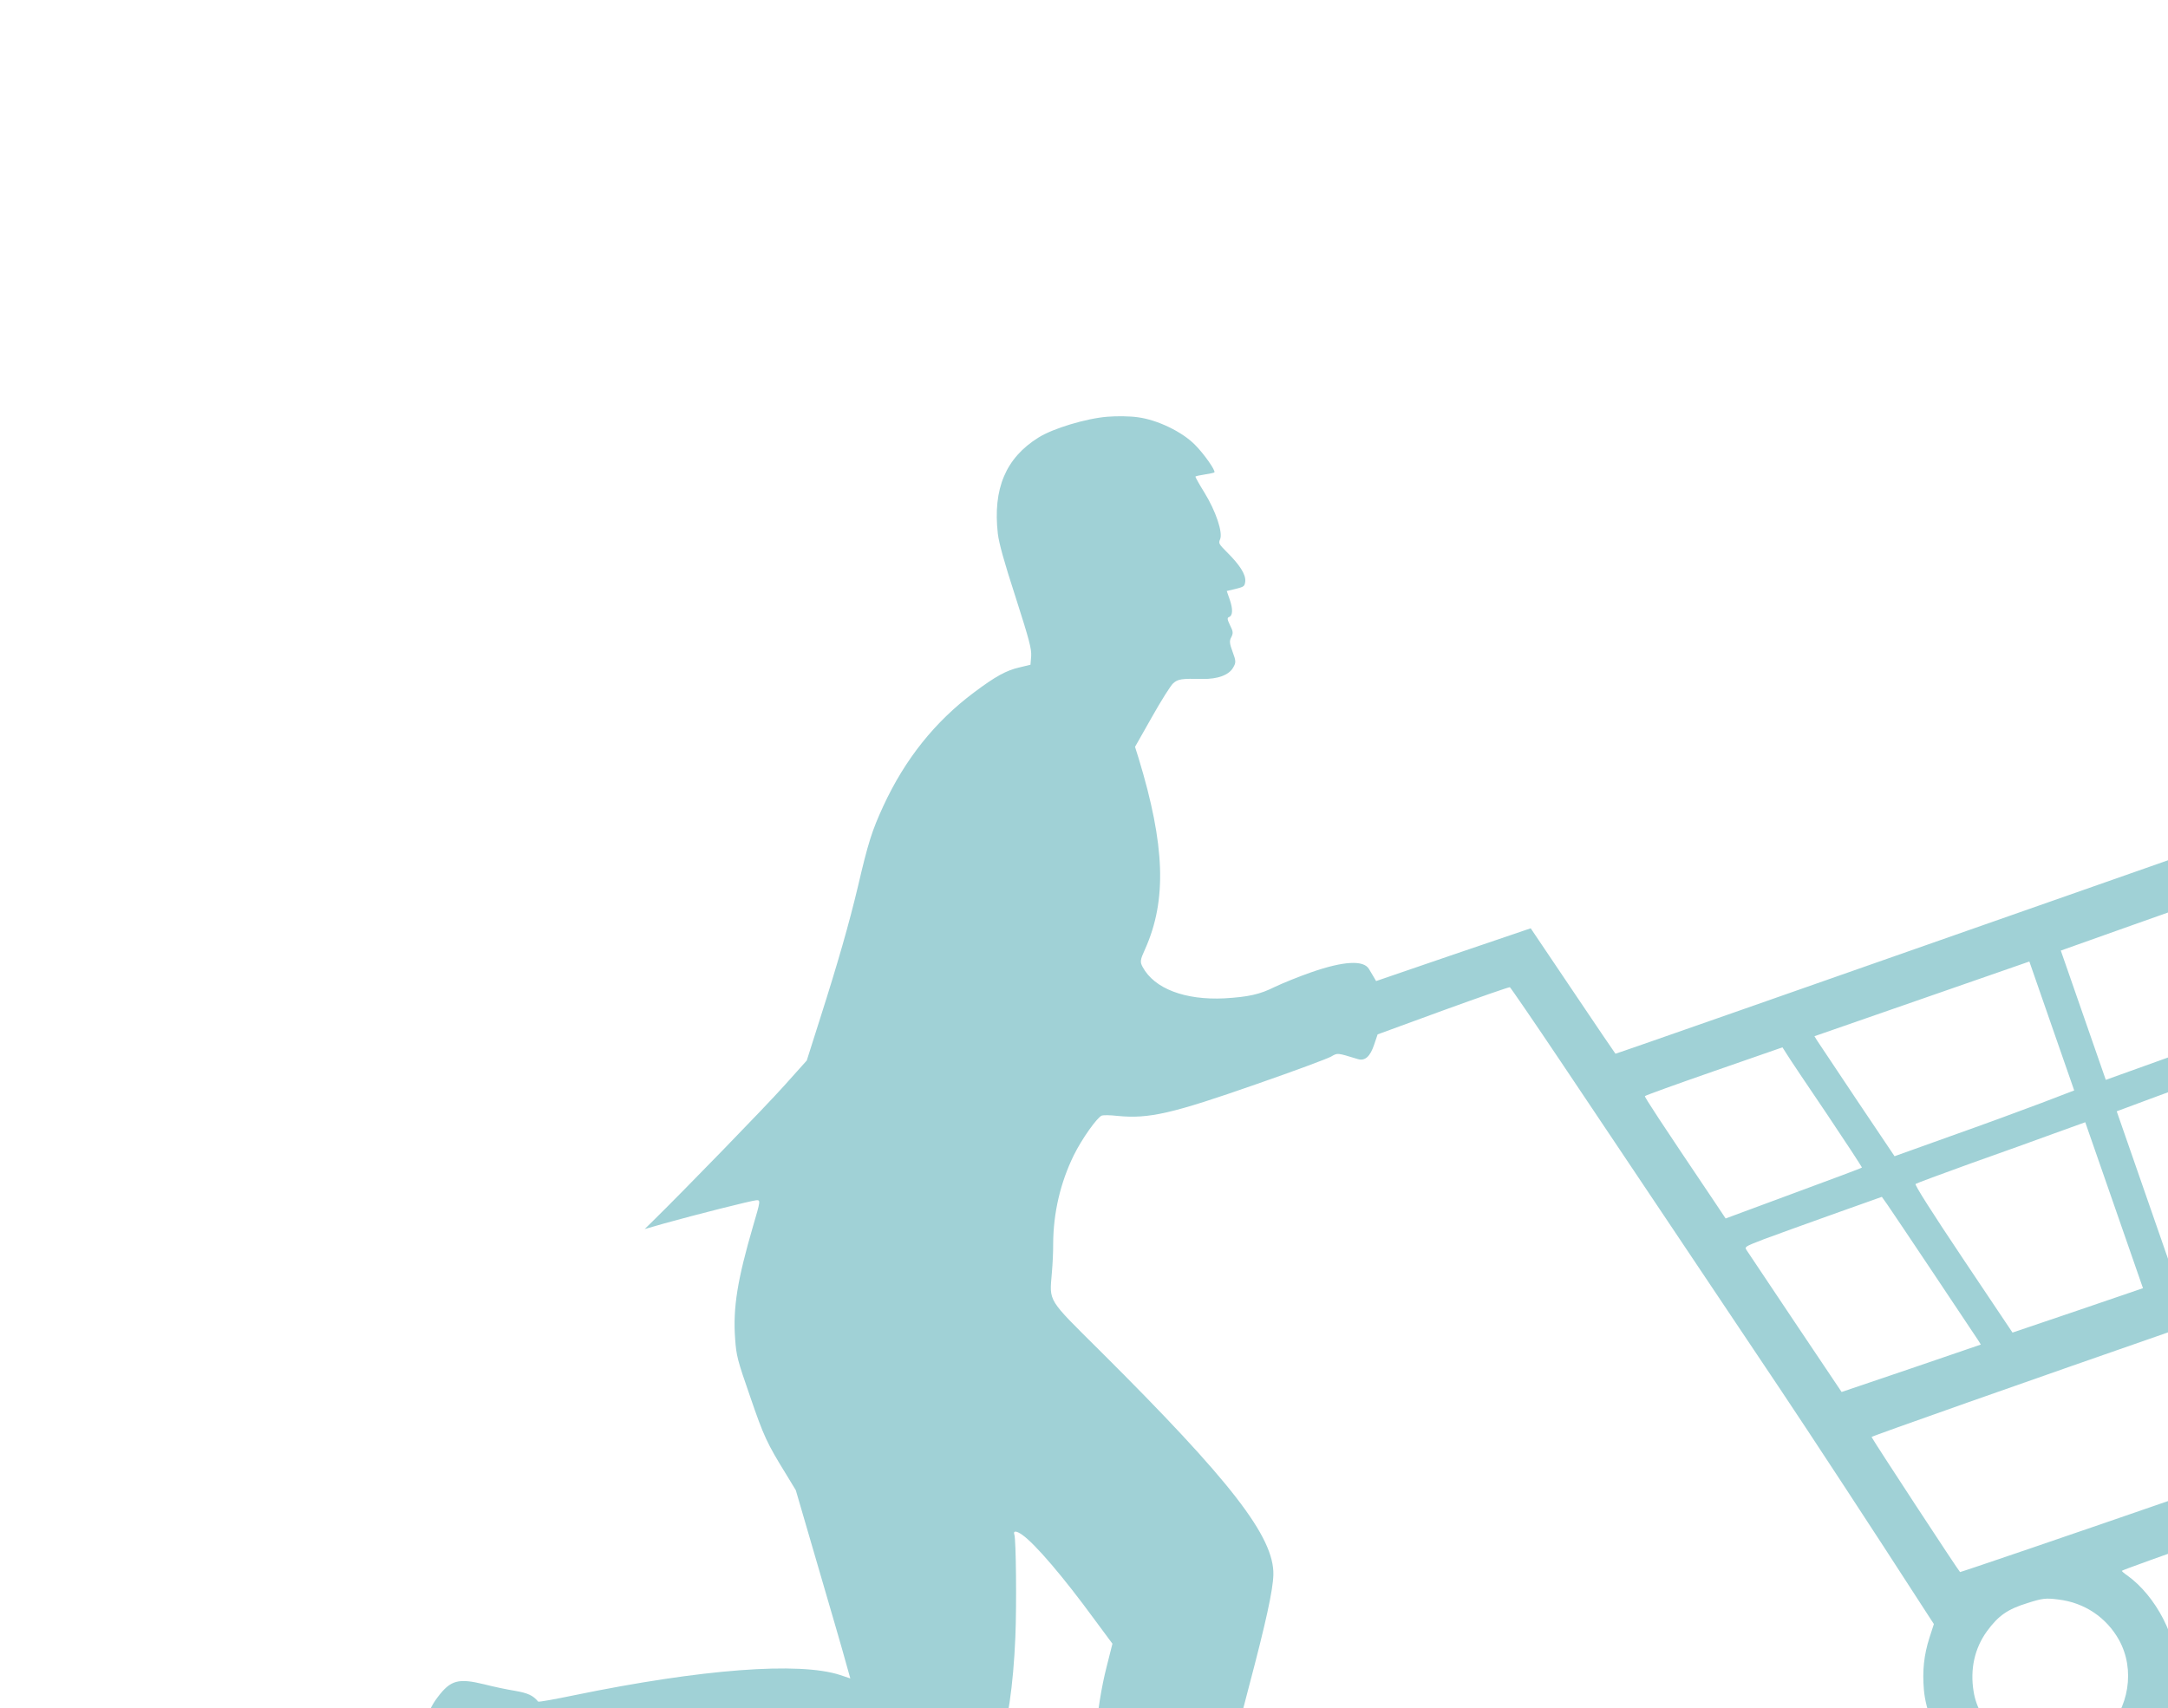
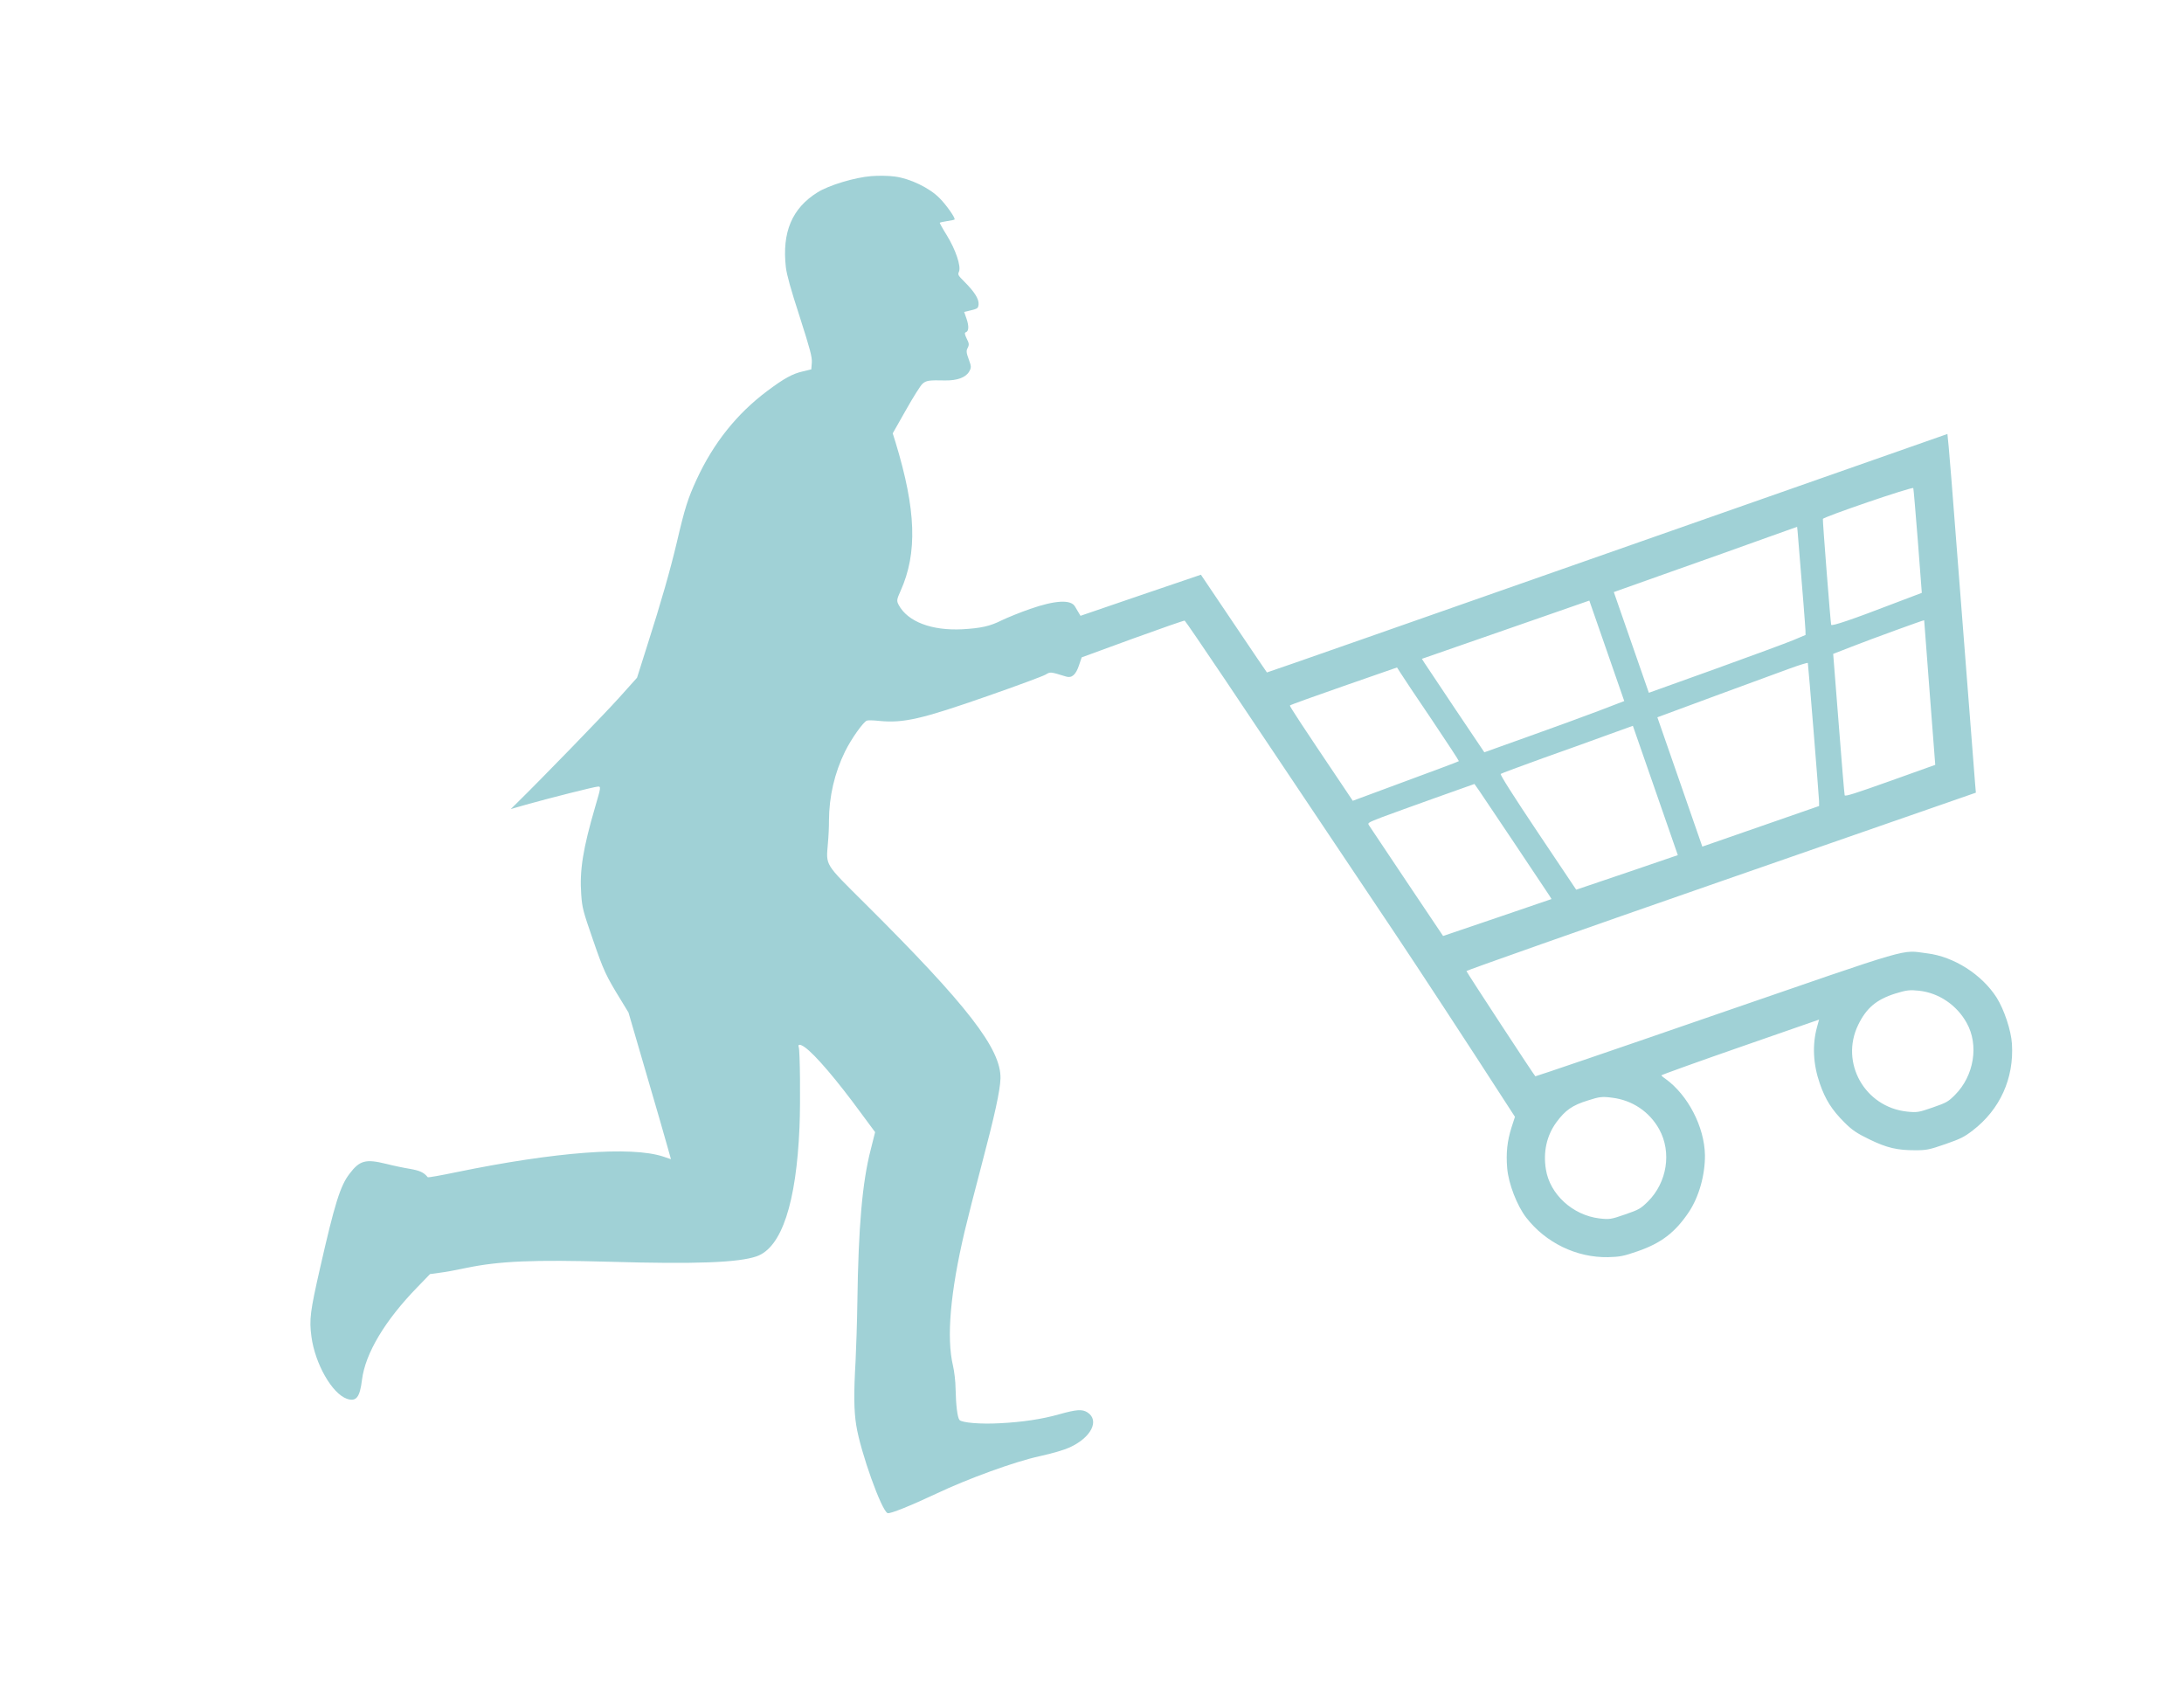
- <svg xmlns="http://www.w3.org/2000/svg" width="113" height="89" viewBox="0 0 113 89" fill="none">
-   <path d="M54.125 22.812C52.422 23.874 51.744 25.477 52.009 27.825C52.071 28.324 52.327 29.266 52.936 31.137C53.657 33.387 53.767 33.819 53.747 34.203L53.71 34.655L53.127 34.797C52.455 34.949 51.889 35.258 50.771 36.096C48.729 37.622 47.166 39.585 46.042 42.018C45.454 43.294 45.252 43.915 44.712 46.237C44.255 48.152 43.68 50.169 42.742 53.108L42.05 55.288L40.881 56.593C39.919 57.673 35.573 62.144 34.02 63.665L33.601 64.076L34.622 63.782C36.26 63.325 39.159 62.592 39.418 62.574C39.647 62.555 39.641 62.598 39.252 63.917C38.438 66.712 38.197 68.164 38.316 69.796C38.379 70.683 38.434 70.899 39.096 72.802C39.812 74.891 39.972 75.234 40.978 76.864L41.479 77.69L42.647 81.694C43.291 83.9 43.936 86.105 44.067 86.601L44.32 87.503L43.799 87.327C41.655 86.623 36.565 87.015 29.953 88.374C28.934 88.586 28.079 88.74 28.049 88.71C27.782 88.384 27.506 88.266 26.864 88.152C26.443 88.084 25.727 87.935 25.256 87.813C23.895 87.48 23.49 87.58 22.813 88.479C22.186 89.289 21.814 90.51 20.845 94.767C20.178 97.694 20.109 98.229 20.264 99.38C20.507 101.194 21.639 103.189 22.638 103.536C23.263 103.747 23.503 103.439 23.646 102.266C23.867 100.495 25.178 98.304 27.336 96.084L28.199 95.191L28.832 95.104C29.177 95.066 29.983 94.918 30.609 94.782C32.857 94.317 35.091 94.224 40.255 94.368C45.969 94.535 48.84 94.425 50.051 94.004C51.727 93.421 52.71 90.435 52.922 85.349C52.994 83.65 52.957 80.253 52.871 80.007C52.795 79.789 52.972 79.799 53.283 80.017C53.96 80.496 55.425 82.213 57.02 84.394L57.982 85.692L57.686 86.867C57.126 89.043 56.865 91.992 56.795 97.018C56.776 98.372 56.714 100.16 56.676 100.99C56.549 103.178 56.56 104.327 56.719 105.313C56.998 107.084 58.425 111.07 58.823 111.187C59.004 111.236 60.329 110.704 62.084 109.879C64.188 108.882 67.332 107.738 68.974 107.381C69.865 107.184 70.615 106.964 70.994 106.791C72.441 106.135 73.02 104.984 72.19 104.446C71.836 104.222 71.468 104.248 70.295 104.574C69.162 104.897 67.813 105.1 66.317 105.171C65.077 105.245 63.773 105.137 63.628 104.953C63.488 104.787 63.389 103.974 63.366 102.849C63.363 102.37 63.278 101.685 63.194 101.327C62.749 99.46 63.008 96.419 63.974 92.327C64.168 91.504 64.673 89.522 65.098 87.924C65.984 84.574 66.35 82.895 66.37 82.102C66.421 80.134 64.16 77.215 57.325 70.414C54.563 67.669 54.7 67.887 54.824 66.364C54.867 65.899 54.897 65.225 54.893 64.859C54.899 63.234 55.269 61.656 55.967 60.229C56.392 59.366 57.195 58.24 57.432 58.157C57.514 58.129 57.883 58.133 58.255 58.177C59.883 58.336 61.084 58.062 65.525 56.507C67.456 55.836 69.183 55.194 69.37 55.088C69.727 54.883 69.675 54.88 70.772 55.214C71.148 55.328 71.419 55.08 71.628 54.446L71.804 53.926L75.209 52.68C77.085 51.998 78.651 51.453 78.697 51.467C78.734 51.485 79.934 53.232 81.355 55.352C83.799 59.004 89.078 66.876 92.778 72.409C94.199 74.528 97.767 79.974 100.181 83.718L100.797 84.668L100.566 85.381C100.279 86.287 100.191 87.094 100.278 88.105C100.364 89.147 100.935 90.612 101.549 91.409C102.848 93.091 104.914 94.098 107.023 94.059C107.813 94.04 108.062 93.994 109.019 93.661C110.585 93.116 111.512 92.406 112.422 91.059C113.107 90.034 113.524 88.562 113.51 87.23C113.479 85.352 112.378 83.213 110.867 82.126C110.723 82.033 110.602 81.922 110.593 81.894C110.583 81.867 112.951 81.013 115.856 80.003L121.147 78.163L121.008 78.671C120.684 79.856 120.747 81.151 121.197 82.444C121.57 83.519 122.003 84.205 122.831 85.03C123.35 85.554 123.67 85.769 124.529 86.185C125.695 86.75 126.383 86.908 127.597 86.905C128.332 86.905 128.532 86.865 129.598 86.495C130.627 86.137 130.86 86.015 131.425 85.584C133.255 84.182 134.201 82.087 134.052 79.781C133.998 78.891 133.528 77.482 133.027 76.687C132.044 75.15 130.165 73.945 128.375 73.731C126.582 73.507 127.734 73.178 114.242 77.828C107.627 80.118 102.187 81.969 102.162 81.957C102.101 81.928 97.593 75.043 97.549 74.915C97.536 74.879 105.201 72.172 114.582 68.911L131.64 62.979L131.586 62.355C131.425 60.308 130.187 44.446 130 41.969C129.869 40.33 129.748 38.984 129.735 38.978C129.726 38.981 119.481 42.574 106.971 46.965C94.47 51.352 84.225 54.946 84.2 54.934C84.188 54.928 83.184 53.45 81.978 51.654L79.783 48.395L75.757 49.764L71.725 51.146L71.601 50.934C71.529 50.816 71.423 50.628 71.354 50.519C71.077 50.044 70.035 50.1 68.35 50.686C67.694 50.914 66.836 51.264 66.442 51.452C65.66 51.846 65.061 51.973 63.821 52.047C61.764 52.149 60.164 51.542 59.558 50.415C59.414 50.149 59.422 50.054 59.683 49.483C60.827 46.932 60.726 44.057 59.348 39.535L59.16 38.936L60.045 37.373C60.525 36.522 61.024 35.726 61.151 35.62C61.401 35.401 61.575 35.371 62.676 35.396C63.466 35.408 64.046 35.196 64.269 34.812C64.431 34.541 64.423 34.462 64.246 33.983C64.088 33.558 64.068 33.412 64.176 33.221C64.286 33.009 64.272 32.912 64.113 32.6C63.965 32.294 63.955 32.206 64.055 32.171C64.256 32.101 64.27 31.759 64.096 31.258L63.94 30.812L64.412 30.699C64.843 30.59 64.876 30.568 64.906 30.303C64.935 29.945 64.621 29.453 63.951 28.787C63.528 28.363 63.503 28.32 63.594 28.115C63.745 27.756 63.368 26.642 62.779 25.683C62.505 25.247 62.302 24.869 62.305 24.847C62.317 24.823 62.545 24.774 62.807 24.734C63.069 24.694 63.297 24.645 63.299 24.624C63.353 24.514 62.747 23.652 62.293 23.198C61.626 22.511 60.315 21.884 59.31 21.754C58.901 21.692 58.184 21.686 57.718 21.726C56.615 21.813 54.878 22.336 54.125 22.812ZM119.707 45.456C119.721 45.614 119.793 46.467 119.863 47.372C119.942 48.273 120.048 49.635 120.109 50.4C120.171 51.164 120.224 51.932 120.235 52.112L120.242 52.426L119.423 52.772C118.968 52.961 116.616 53.83 114.185 54.706L109.757 56.297L108.585 52.927L107.413 49.557L111.256 48.19C113.366 47.447 116.128 46.466 117.388 46.007L119.676 45.191L119.707 45.456ZM127.452 42.599C127.471 42.654 127.608 44.25 127.757 46.148L128.021 49.609L126.128 50.328C123.437 51.366 121.994 51.858 121.956 51.748C121.915 51.63 121.379 44.773 121.402 44.663C121.427 44.531 127.411 42.481 127.452 42.599ZM93.129 54.953C93.251 55.156 94.187 56.555 95.213 58.067C96.229 59.581 97.057 60.845 97.045 60.87C97.033 60.895 95.424 61.495 93.479 62.212L89.943 63.523L89.368 62.661C86.517 58.426 85.712 57.195 85.735 57.146C85.753 57.109 87.377 56.524 89.335 55.843L92.905 54.602L93.129 54.953ZM106.942 53.488L108.111 56.848L106.381 57.511C105.425 57.874 103.316 58.648 101.689 59.224L98.748 60.278L96.802 57.382C95.735 55.782 94.799 54.382 94.712 54.249L94.572 54.022L100.173 52.075L105.774 50.127L106.942 53.488ZM128.179 51.442C128.177 51.464 128.351 53.639 128.55 56.295L128.92 61.118L125.906 62.196C123.535 63.041 122.891 63.245 122.86 63.153C122.838 63.09 122.657 60.927 122.459 58.362L122.091 53.692L123.341 53.206C124.716 52.667 128.17 51.415 128.179 51.442ZM120.395 54.302C120.423 54.384 121.127 63.103 121.145 63.535L121.149 63.871L117.242 65.229L113.335 66.588L111.831 62.262L110.327 57.936L110.761 57.775C111.264 57.579 117.456 55.304 119.177 54.675C119.829 54.438 120.382 54.266 120.395 54.302ZM110.192 62.832L111.696 67.158L108.301 68.318L104.895 69.472L102.327 65.638C100.691 63.195 99.789 61.774 99.843 61.724C99.891 61.687 101.175 61.21 102.699 60.66C104.225 60.119 106.195 59.413 107.082 59.085L108.687 58.506L110.192 62.832ZM98.387 62.822C98.692 63.258 102.821 69.437 103.104 69.87L103.244 70.097L99.622 71.336L95.988 72.569L93.572 68.968C92.251 66.988 91.106 65.283 91.041 65.183C90.917 65.002 90.935 64.995 91.897 64.62C92.431 64.424 94.043 63.833 95.478 63.324L98.086 62.396L98.387 62.822ZM107.294 83.389C108.647 83.551 109.795 84.326 110.447 85.498C111.3 87.039 110.975 89.071 109.683 90.347C109.195 90.823 109.102 90.876 108.164 91.202C107.216 91.531 107.119 91.545 106.438 91.465C104.657 91.247 103.13 89.849 102.868 88.184C102.676 87.016 102.921 85.93 103.562 85.044C104.164 84.222 104.642 83.892 105.674 83.574C106.455 83.323 106.632 83.303 107.294 83.389ZM127.846 76.232C129.163 76.377 130.365 77.194 131.024 78.383C131.854 79.861 131.518 81.917 130.248 83.196C129.778 83.666 129.684 83.719 128.746 84.045C127.808 84.371 127.702 84.388 127.024 84.317C124.202 84.012 122.539 81.048 123.762 78.52C124.309 77.391 124.988 76.818 126.248 76.42C127.013 76.185 127.22 76.164 127.846 76.232Z" fill="#A0D1D6" />
+ <svg xmlns="http://www.w3.org/2000/svg" width="98" height="76" viewBox="0 0 98 76" fill="none">
+   <path d="M36.682 8.632C35.539 9.344 35.085 10.419 35.263 11.993C35.304 12.328 35.476 12.96 35.885 14.214C36.368 15.723 36.441 16.012 36.428 16.27L36.404 16.573L36.012 16.668C35.562 16.77 35.182 16.978 34.433 17.539C33.063 18.563 32.015 19.879 31.261 21.51C30.867 22.366 30.732 22.783 30.369 24.34C30.063 25.624 29.677 26.976 29.048 28.947L28.585 30.409L27.8 31.284C27.155 32.008 24.241 35.007 23.199 36.026L22.919 36.302L23.603 36.105C24.701 35.798 26.646 35.307 26.82 35.295C26.973 35.282 26.969 35.311 26.709 36.196C26.162 38.07 26.001 39.043 26.081 40.138C26.123 40.733 26.16 40.877 26.603 42.154C27.084 43.554 27.191 43.784 27.865 44.878L28.202 45.432L28.985 48.117C29.417 49.596 29.849 51.075 29.937 51.407L30.107 52.012L29.757 51.894C28.32 51.422 24.906 51.684 20.473 52.596C19.789 52.738 19.216 52.841 19.195 52.821C19.017 52.603 18.832 52.523 18.401 52.447C18.119 52.402 17.639 52.301 17.323 52.22C16.41 51.996 16.139 52.063 15.684 52.666C15.264 53.209 15.015 54.028 14.365 56.883C13.918 58.846 13.871 59.204 13.975 59.976C14.138 61.193 14.898 62.53 15.567 62.763C15.986 62.905 16.147 62.698 16.243 61.912C16.392 60.724 17.27 59.255 18.717 57.766L19.296 57.167L19.721 57.109C19.952 57.083 20.492 56.984 20.912 56.893C22.419 56.581 23.918 56.519 27.381 56.615C31.212 56.727 33.138 56.653 33.95 56.371C35.074 55.98 35.733 53.978 35.875 50.568C35.923 49.428 35.898 47.15 35.841 46.985C35.79 46.839 35.909 46.845 36.117 46.992C36.571 47.313 37.553 48.464 38.623 49.927L39.268 50.798L39.07 51.586C38.694 53.044 38.519 55.022 38.472 58.392C38.46 59.3 38.418 60.499 38.392 61.056C38.307 62.523 38.315 63.294 38.422 63.955C38.609 65.143 39.565 67.815 39.832 67.894C39.953 67.927 40.842 67.57 42.019 67.017C43.429 66.348 45.538 65.581 46.639 65.342C47.237 65.209 47.74 65.062 47.994 64.946C48.964 64.506 49.352 63.734 48.796 63.373C48.559 63.223 48.311 63.24 47.525 63.459C46.765 63.676 45.861 63.812 44.857 63.86C44.026 63.909 43.152 63.837 43.054 63.713C42.961 63.602 42.894 63.057 42.878 62.303C42.876 61.981 42.819 61.522 42.763 61.282C42.465 60.03 42.639 57.991 43.286 55.247C43.416 54.695 43.755 53.365 44.04 52.294C44.634 50.048 44.88 48.922 44.893 48.39C44.927 47.071 43.411 45.113 38.827 40.553C36.975 38.712 37.067 38.858 37.15 37.836C37.179 37.525 37.2 37.073 37.197 36.828C37.201 35.737 37.449 34.679 37.917 33.722C38.202 33.144 38.74 32.389 38.899 32.333C38.954 32.314 39.202 32.317 39.451 32.347C40.543 32.453 41.348 32.269 44.326 31.227C45.621 30.776 46.779 30.346 46.905 30.275C47.144 30.137 47.109 30.136 47.844 30.359C48.097 30.436 48.279 30.27 48.419 29.845L48.537 29.496L50.82 28.66C52.078 28.203 53.129 27.837 53.159 27.847C53.184 27.859 53.988 29.031 54.941 30.452C56.58 32.901 60.12 38.18 62.602 41.89C63.554 43.311 65.947 46.963 67.566 49.474L67.979 50.111L67.824 50.589C67.631 51.197 67.573 51.737 67.63 52.416C67.689 53.114 68.071 54.097 68.483 54.631C69.355 55.759 70.739 56.434 72.154 56.408C72.683 56.395 72.851 56.364 73.492 56.141C74.543 55.776 75.164 55.3 75.774 54.396C76.234 53.709 76.513 52.722 76.504 51.829C76.483 50.569 75.745 49.135 74.732 48.406C74.635 48.344 74.554 48.269 74.548 48.251C74.541 48.233 76.129 47.66 78.077 46.983L81.625 45.749L81.532 46.089C81.315 46.884 81.357 47.752 81.658 48.619C81.909 49.34 82.199 49.8 82.754 50.353C83.102 50.705 83.317 50.849 83.893 51.128C84.675 51.507 85.136 51.613 85.95 51.611C86.443 51.611 86.578 51.584 87.292 51.336C87.982 51.096 88.139 51.014 88.517 50.725C89.744 49.785 90.379 48.38 90.279 46.833C90.243 46.237 89.928 45.292 89.591 44.759C88.932 43.728 87.672 42.92 86.472 42.776C85.27 42.626 86.042 42.406 76.995 45.524C72.559 47.06 68.911 48.301 68.894 48.293C68.853 48.273 65.831 43.656 65.801 43.571C65.792 43.546 70.932 41.731 77.222 39.544L88.661 35.567L88.625 35.148C88.517 33.775 87.687 23.139 87.561 21.478C87.474 20.379 87.392 19.476 87.384 19.472C87.378 19.474 80.508 21.884 72.119 24.828C63.736 27.77 56.866 30.18 56.849 30.172C56.841 30.168 56.168 29.176 55.359 27.972L53.887 25.787L51.188 26.705L48.484 27.631L48.4 27.489C48.352 27.41 48.281 27.284 48.235 27.211C48.049 26.893 47.35 26.93 46.221 27.323C45.781 27.476 45.205 27.71 44.941 27.837C44.417 28.101 44.015 28.186 43.183 28.235C41.804 28.304 40.731 27.897 40.325 27.142C40.229 26.963 40.234 26.899 40.409 26.517C41.176 24.806 41.108 22.878 40.184 19.845L40.058 19.444L40.652 18.396C40.974 17.825 41.308 17.291 41.393 17.221C41.561 17.073 41.677 17.053 42.416 17.07C42.946 17.078 43.334 16.936 43.484 16.678C43.592 16.497 43.588 16.444 43.469 16.122C43.363 15.837 43.349 15.739 43.421 15.612C43.495 15.47 43.486 15.404 43.379 15.195C43.281 14.99 43.274 14.931 43.341 14.907C43.475 14.861 43.484 14.631 43.368 14.296L43.264 13.996L43.58 13.921C43.869 13.847 43.891 13.833 43.911 13.655C43.931 13.415 43.72 13.085 43.271 12.638C42.987 12.354 42.97 12.325 43.032 12.188C43.133 11.947 42.88 11.2 42.485 10.557C42.301 10.265 42.165 10.011 42.167 9.996C42.175 9.98 42.328 9.947 42.504 9.92C42.679 9.894 42.832 9.861 42.834 9.847C42.87 9.773 42.464 9.195 42.159 8.89C41.711 8.43 40.833 8.01 40.159 7.922C39.884 7.881 39.404 7.877 39.091 7.903C38.352 7.962 37.187 8.312 36.682 8.632ZM80.659 23.816C80.669 23.922 80.717 24.494 80.764 25.101C80.817 25.705 80.888 26.619 80.929 27.131C80.971 27.644 81.006 28.159 81.014 28.279L81.018 28.49L80.469 28.722C80.164 28.849 78.587 29.431 76.957 30.019L73.987 31.085L73.201 28.826L72.415 26.566L74.992 25.65C76.407 25.151 78.259 24.493 79.104 24.186L80.639 23.638L80.659 23.816ZM85.853 21.901C85.866 21.937 85.957 23.007 86.058 24.28L86.235 26.601L84.965 27.083C83.16 27.779 82.193 28.109 82.168 28.035C82.14 27.956 81.78 23.358 81.796 23.284C81.813 23.196 85.826 21.821 85.853 21.901ZM62.837 30.184C62.919 30.32 63.546 31.259 64.234 32.273C64.916 33.288 65.471 34.136 65.463 34.152C65.455 34.169 64.376 34.571 63.072 35.052L60.701 35.931L60.315 35.354C58.403 32.513 57.863 31.688 57.879 31.655C57.891 31.631 58.98 31.238 60.293 30.782L62.687 29.949L62.837 30.184ZM72.1 29.202L72.883 31.456L71.724 31.9C71.082 32.143 69.668 32.663 68.577 33.049L66.605 33.755L65.299 31.813C64.584 30.741 63.957 29.802 63.898 29.713L63.804 29.561L67.56 28.255L71.316 26.948L72.1 29.202ZM86.341 27.83C86.339 27.845 86.456 29.303 86.589 31.085L86.838 34.318L84.816 35.042C83.227 35.608 82.795 35.745 82.774 35.684C82.759 35.641 82.638 34.191 82.505 32.471L82.258 29.339L83.097 29.013C84.018 28.652 86.334 27.812 86.341 27.83ZM81.121 29.748C81.14 29.803 81.612 35.65 81.624 35.94L81.626 36.165L79.007 37.076L76.386 37.987L75.378 35.086L74.369 32.185L74.66 32.077C74.998 31.946 79.15 30.42 80.304 29.998C80.741 29.839 81.112 29.724 81.121 29.748ZM74.279 35.468L75.287 38.369L73.011 39.147L70.727 39.92L69.005 37.35C67.908 35.712 67.303 34.758 67.339 34.725C67.371 34.7 68.232 34.38 69.254 34.011C70.278 33.648 71.599 33.175 72.193 32.955L73.27 32.567L74.279 35.468ZM66.363 35.462C66.567 35.754 69.336 39.898 69.526 40.187L69.62 40.34L67.191 41.17L64.754 41.997L63.134 39.583C62.248 38.255 61.481 37.111 61.437 37.044C61.353 36.923 61.366 36.919 62.011 36.667C62.369 36.536 63.45 36.139 64.412 35.798L66.161 35.176L66.363 35.462ZM72.336 49.253C73.243 49.362 74.013 49.881 74.45 50.667C75.022 51.701 74.804 53.063 73.938 53.919C73.611 54.238 73.548 54.274 72.919 54.492C72.284 54.713 72.218 54.722 71.761 54.669C70.567 54.523 69.543 53.585 69.367 52.469C69.239 51.685 69.403 50.957 69.833 50.363C70.237 49.812 70.557 49.591 71.25 49.377C71.773 49.209 71.891 49.195 72.336 49.253ZM86.118 44.454C87 44.551 87.807 45.099 88.248 45.897C88.805 46.887 88.58 48.266 87.728 49.124C87.413 49.439 87.35 49.474 86.721 49.693C86.092 49.912 86.02 49.923 85.566 49.876C83.674 49.671 82.558 47.683 83.379 45.988C83.745 45.231 84.2 44.846 85.046 44.58C85.559 44.422 85.698 44.408 86.118 44.454Z" fill="#A0D1D6" />
</svg>
